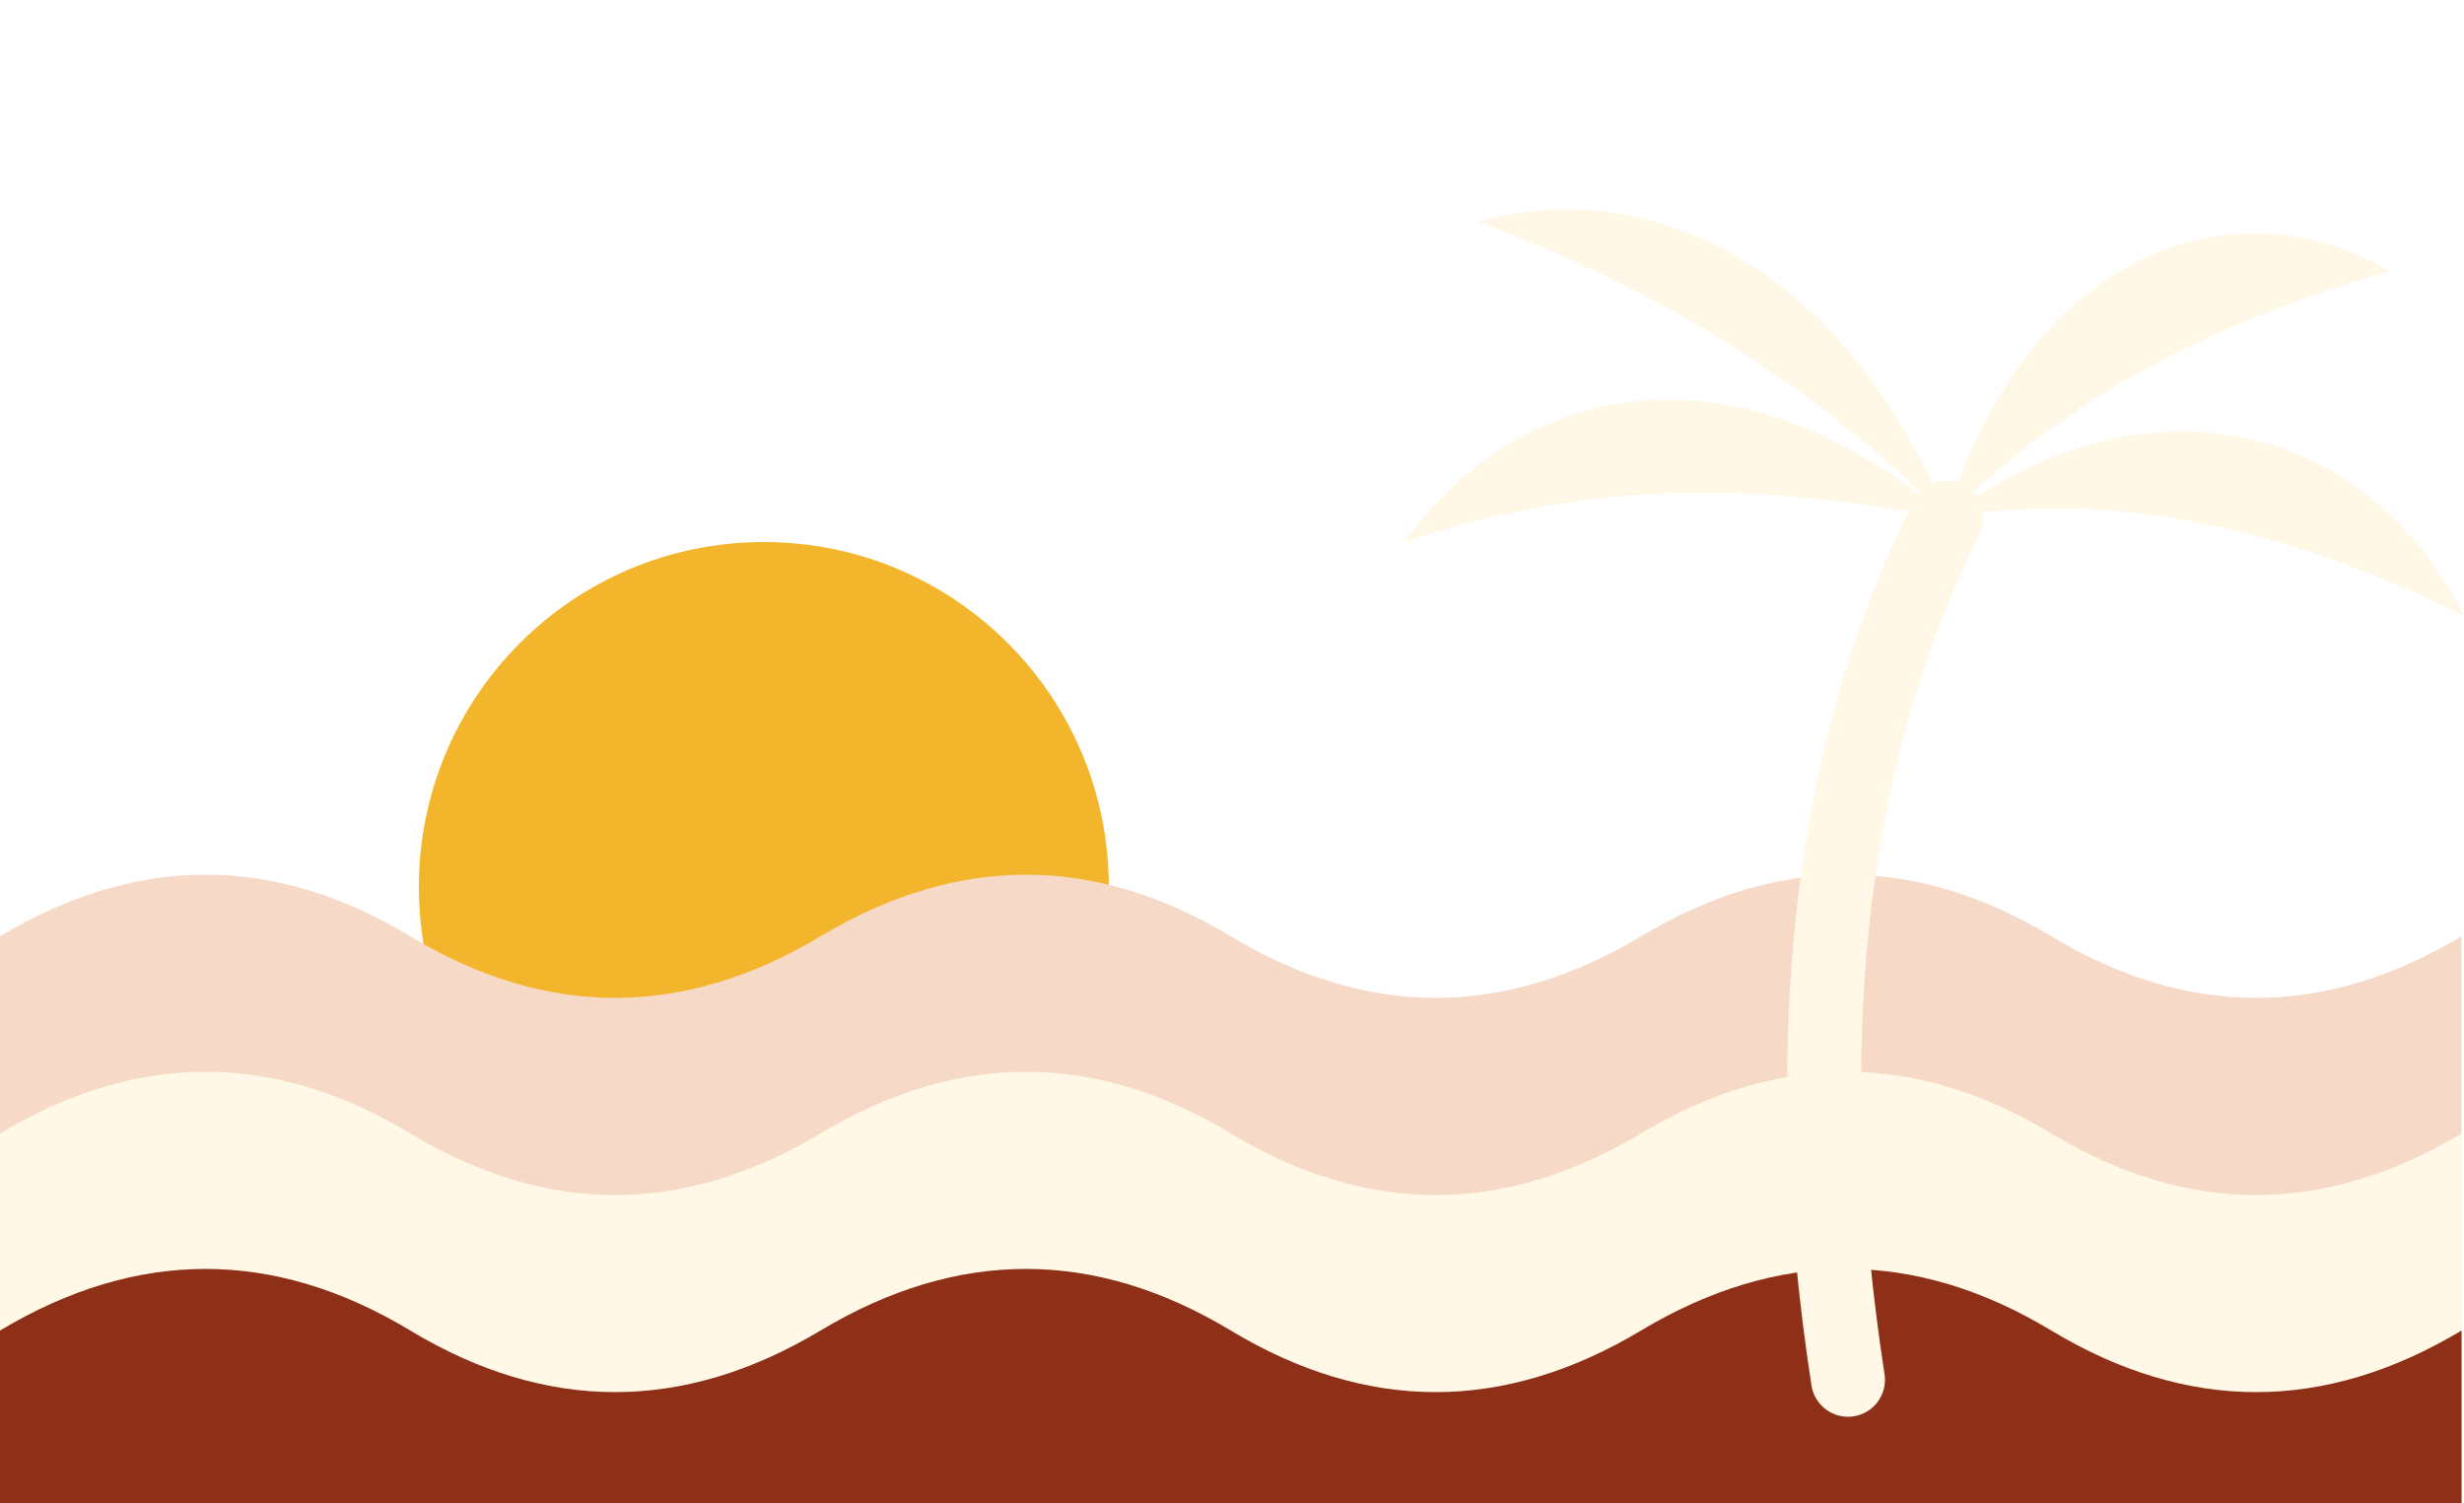
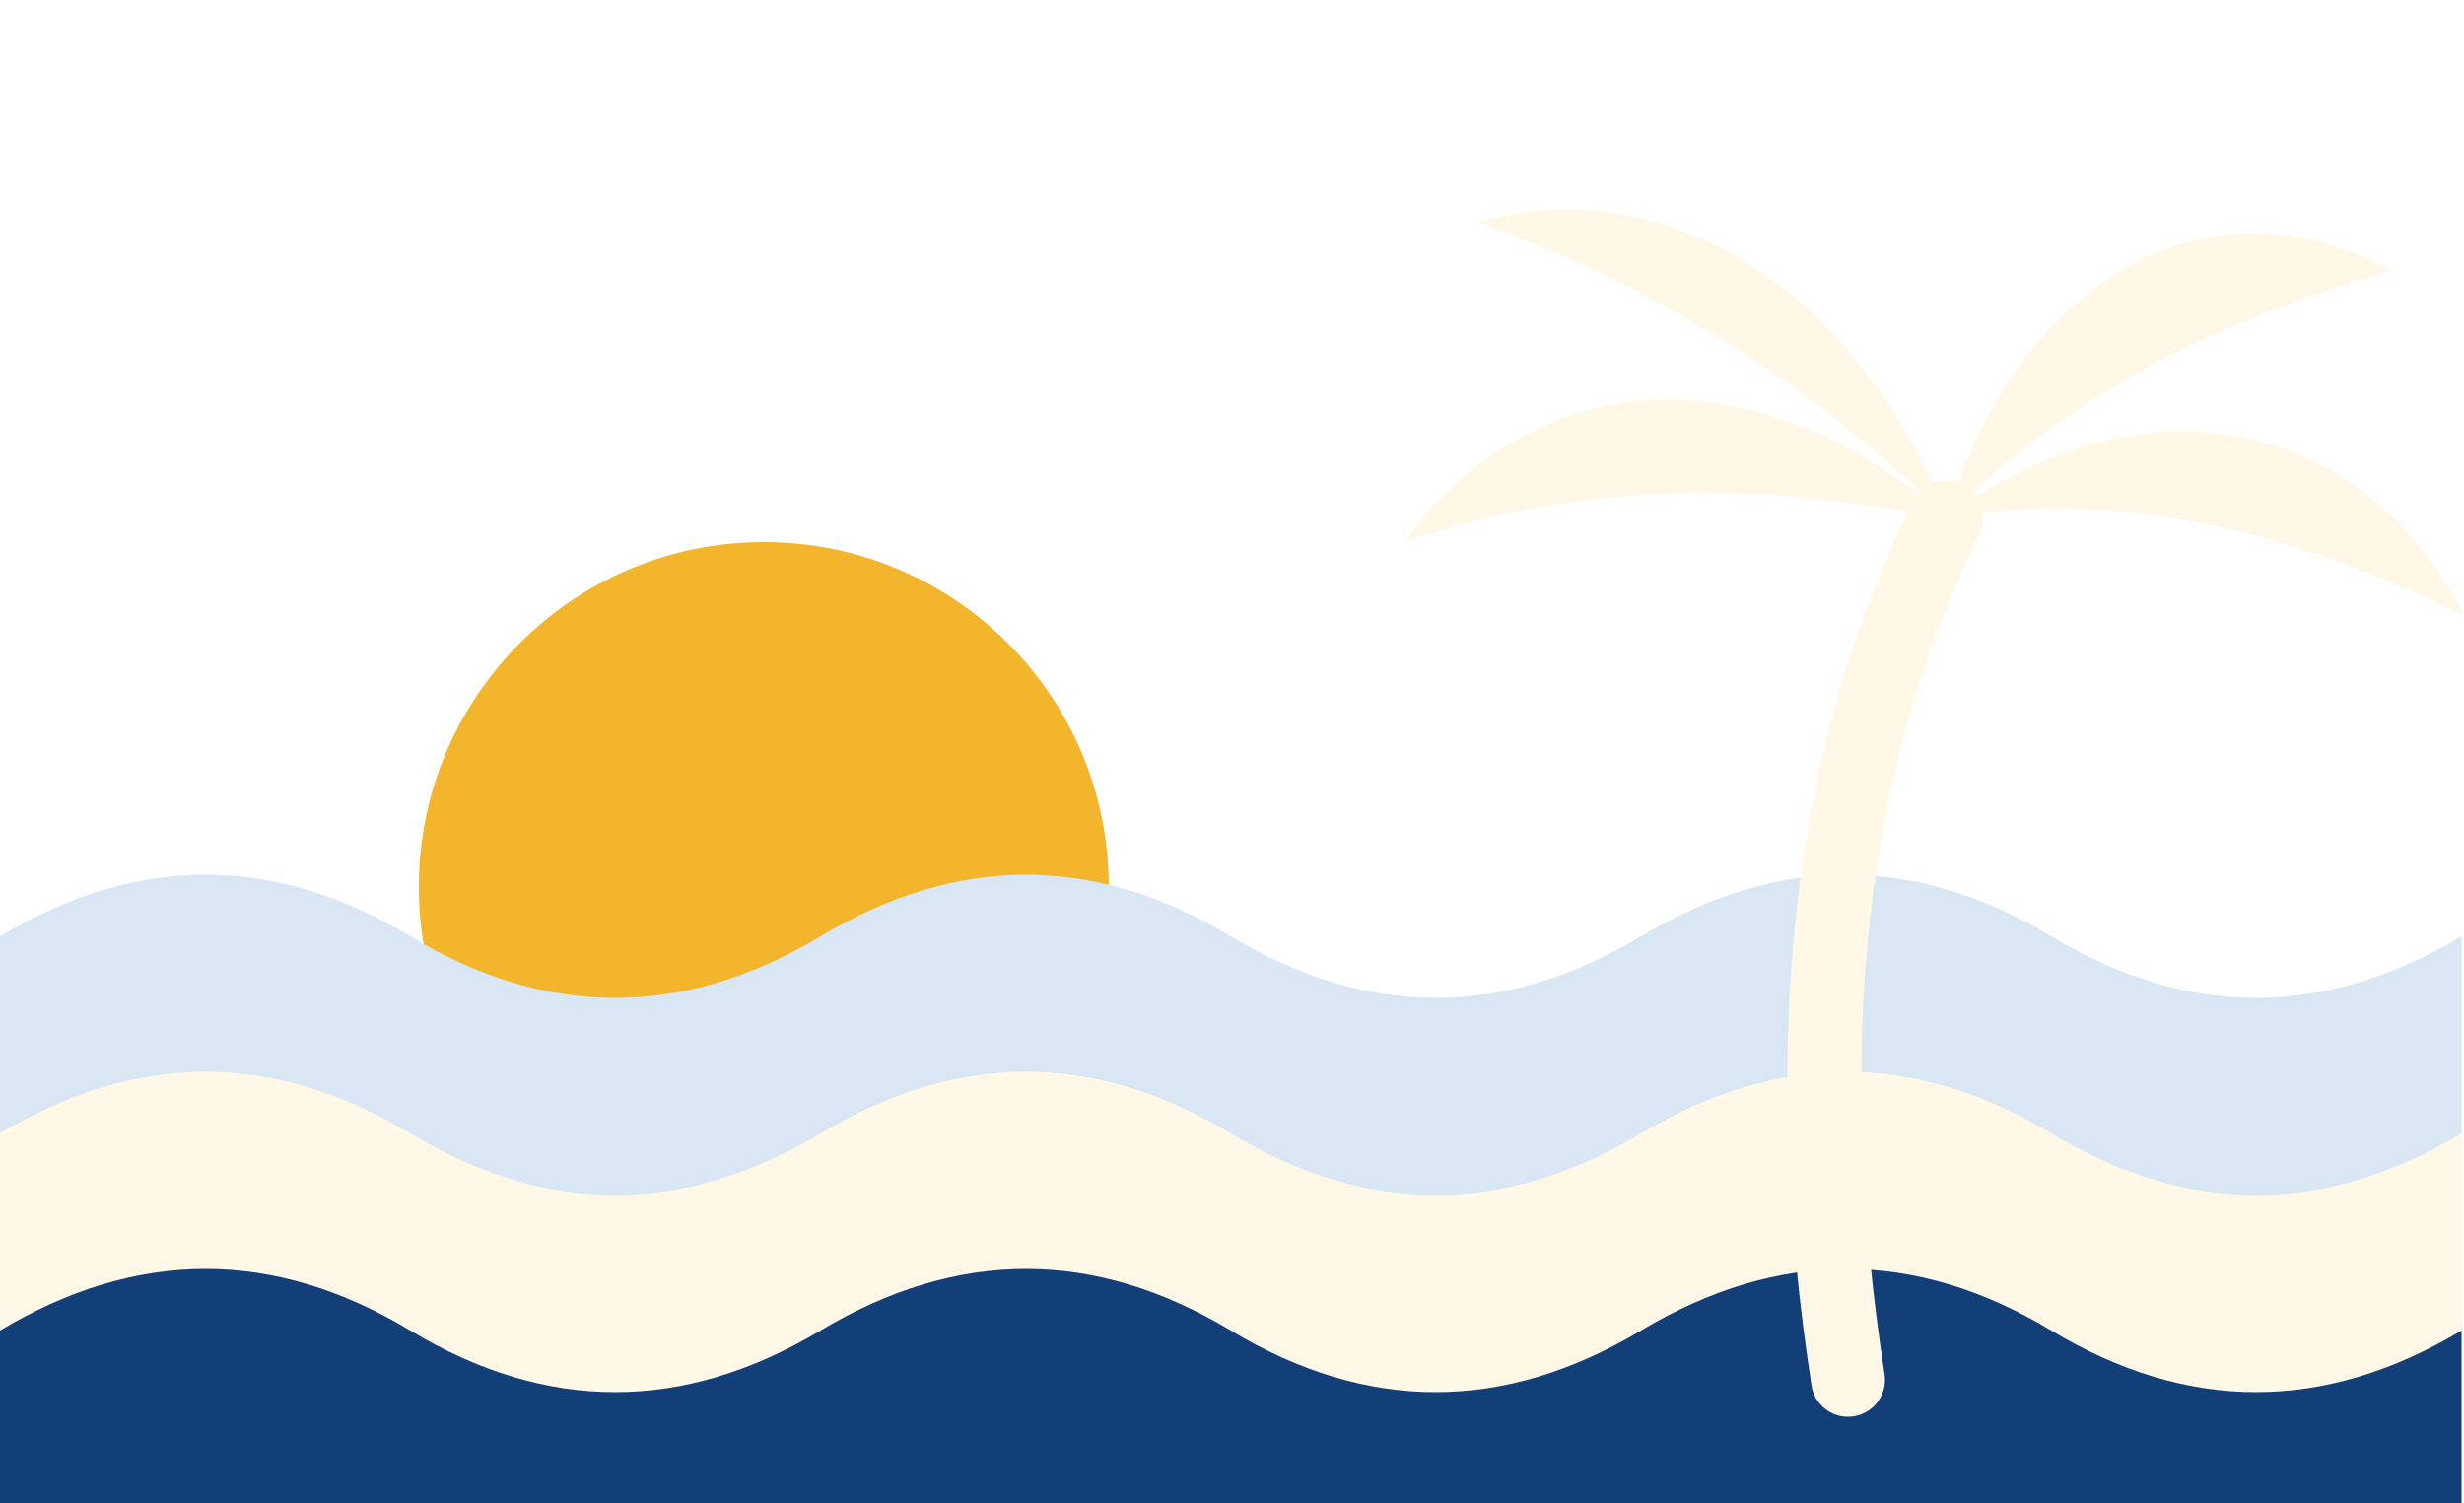
<svg xmlns="http://www.w3.org/2000/svg" viewBox="0 0 200 122">
  <circle cx="62" cy="72" r="28" fill="#F2B52B" />
-   <path d="M0 76 q 16.7 -10 33.3 0 t 33.3 0 t 33.3 0 t 33.3 0 t 33.3 0 t 33.3 0 V122 H0 Z" fill="#F6D9C6" />
+   <path d="M0 76 q 16.7 -10 33.3 0 t 33.3 0 t 33.3 0 t 33.3 0 t 33.3 0 t 33.3 0 V122 H0 Z" fill="#D9E6F4" />
  <path d="M0 92 q 16.7 -10 33.3 0 t 33.3 0 t 33.3 0 t 33.3 0 t 33.3 0 t 33.3 0 V122 H0 Z" fill="#FFF8E6" />
-   <path d="M0 108 q 16.7 -10 33.3 0 t 33.3 0 t 33.3 0 t 33.3 0 t 33.3 0 t 33.3 0 V122 H0 Z" fill="#8E2F18" />
+   <path d="M0 108 q 16.7 -10 33.3 0 t 33.3 0 t 33.3 0 t 33.3 0 t 33.3 0 t 33.3 0 V122 H0 Z" fill="#123F78" />
  <path d="M150 112 C 146 86 148 62 158 42" fill="none" stroke="#FFF8E6" stroke-width="6" stroke-linecap="round" />
  <path d="M158 42 C 142 28 124 30 114 44 C 132 38 146 40 158 42 Z" fill="#FFF8E6" />
  <path d="M158 42 C 150 22 134 14 120 18 C 136 24 148 32 158 42 Z" fill="#FFF8E6" />
  <path d="M158 42 C 164 22 180 14 194 22 C 180 26 168 32 158 42 Z" fill="#FFF8E6" />
  <path d="M158 42 C 174 30 192 34 200 50 C 184 42 170 40 158 42 Z" fill="#FFF8E6" />
</svg>
